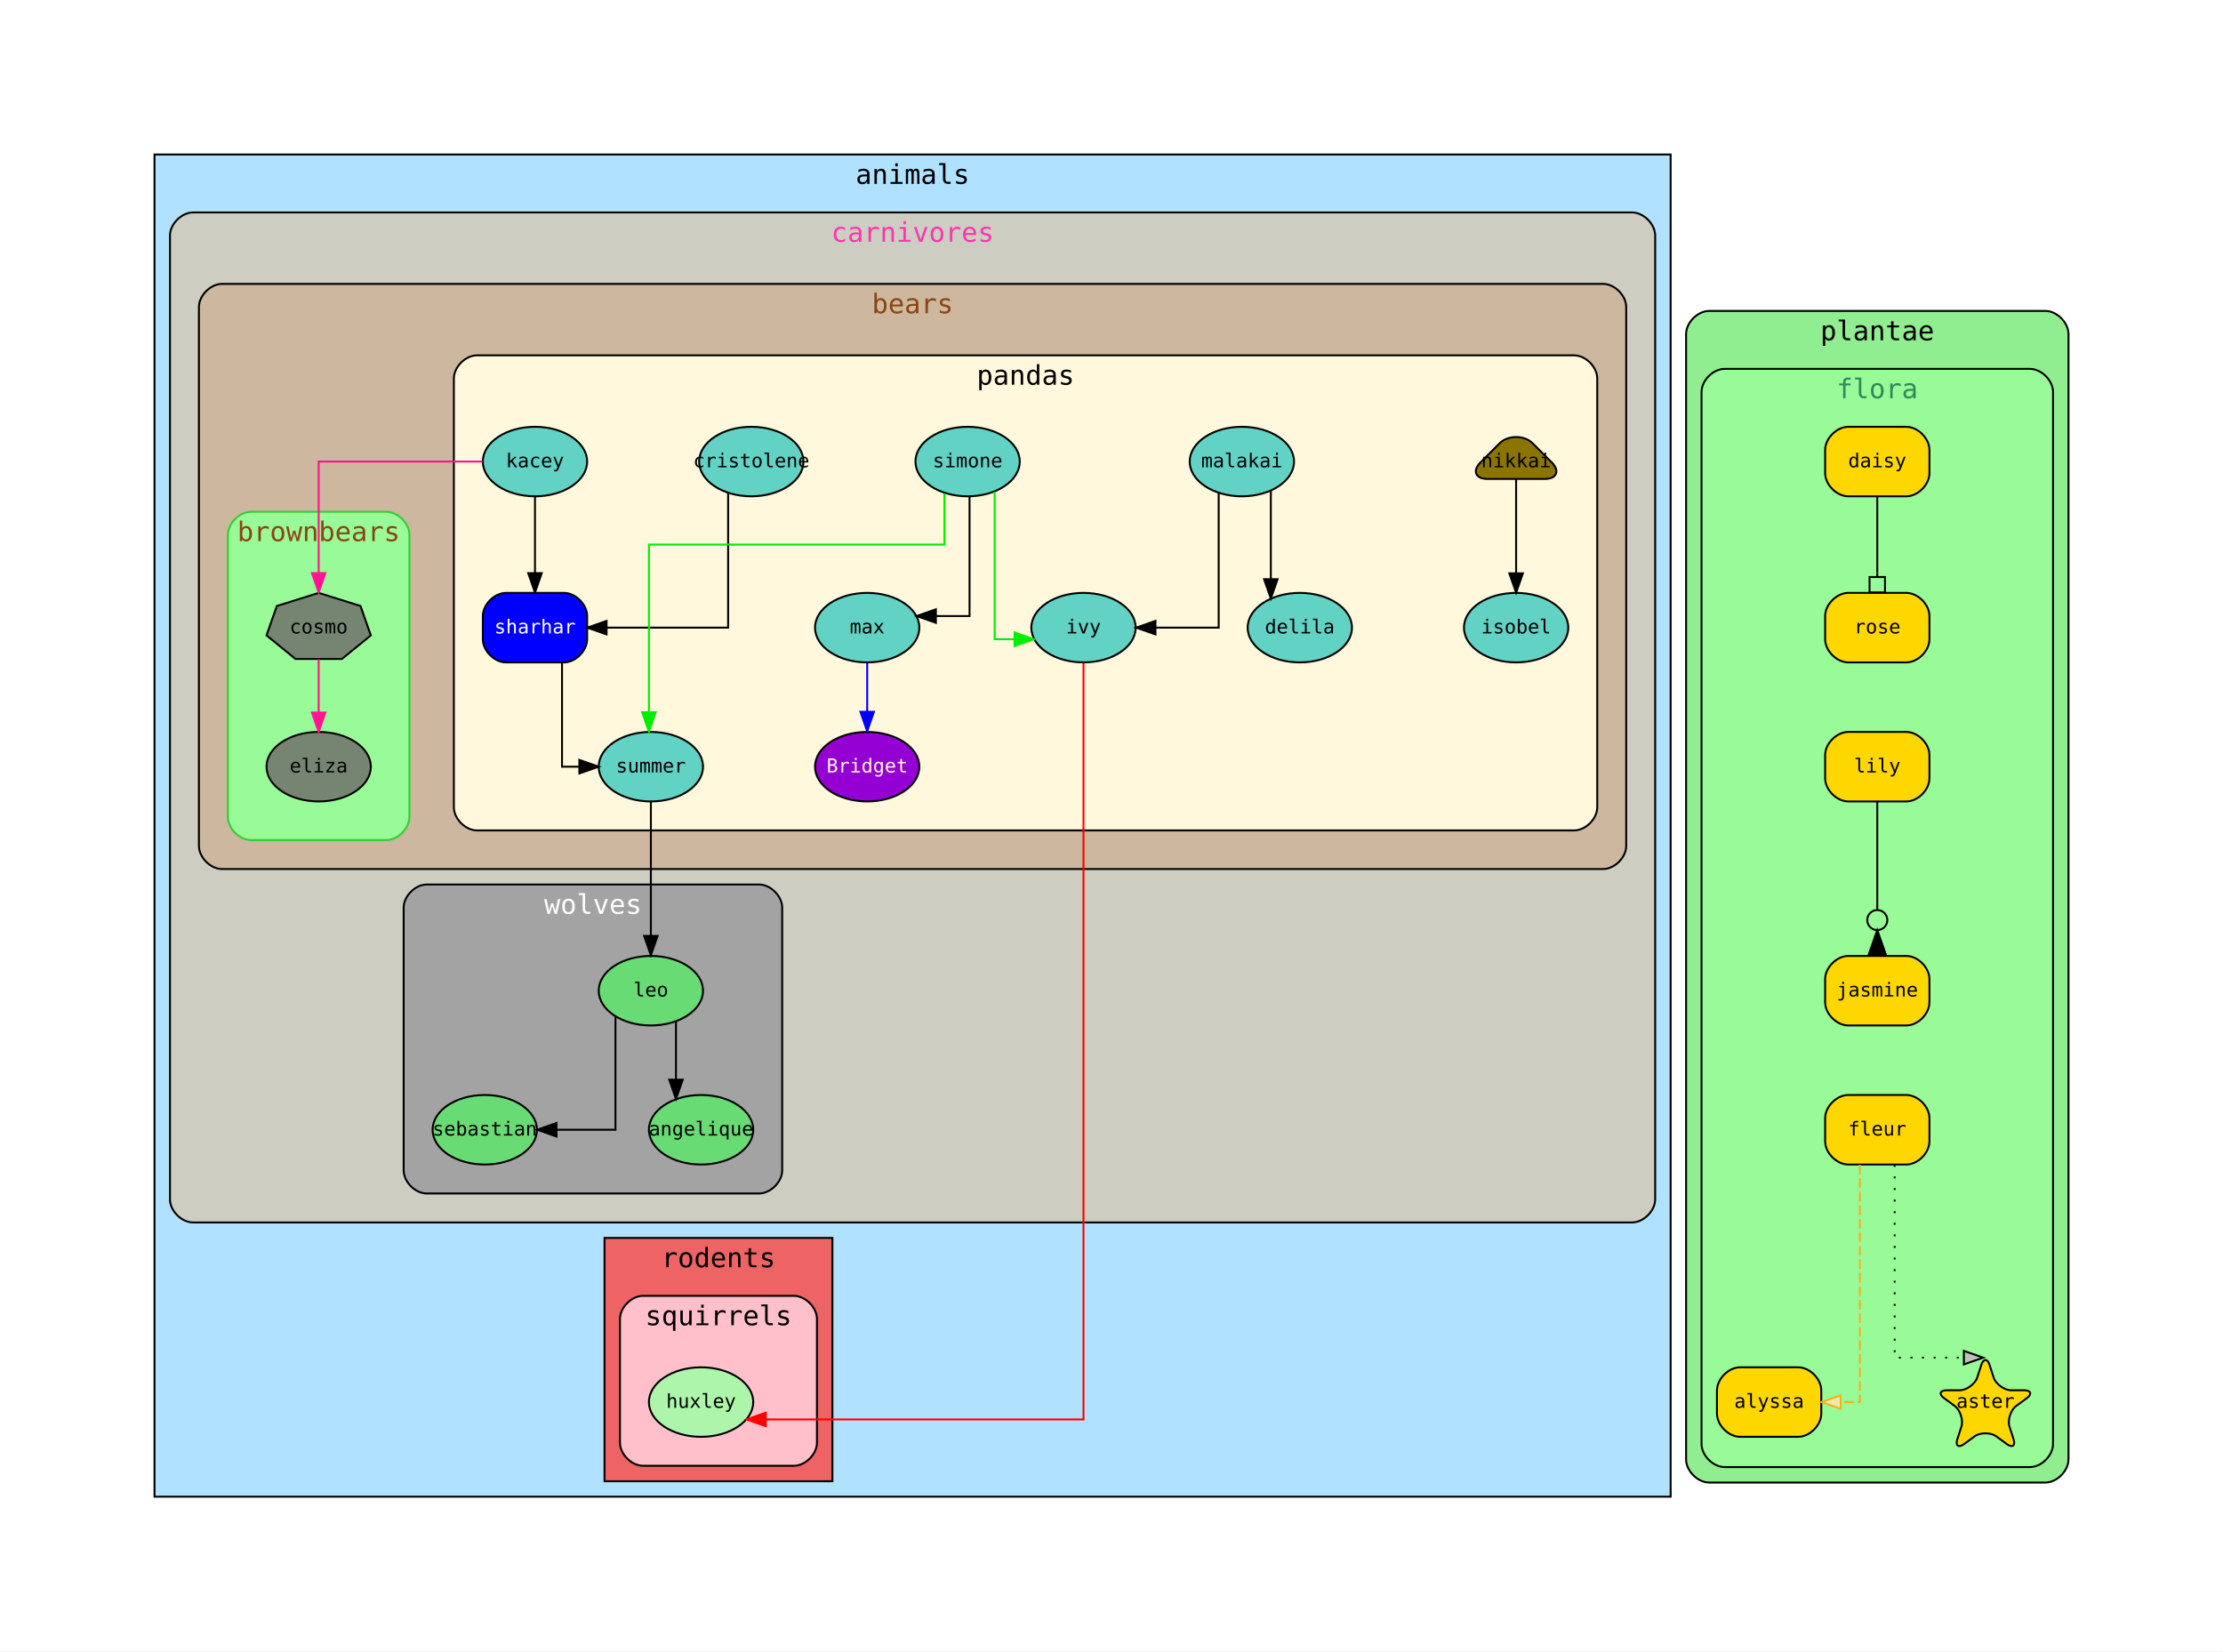
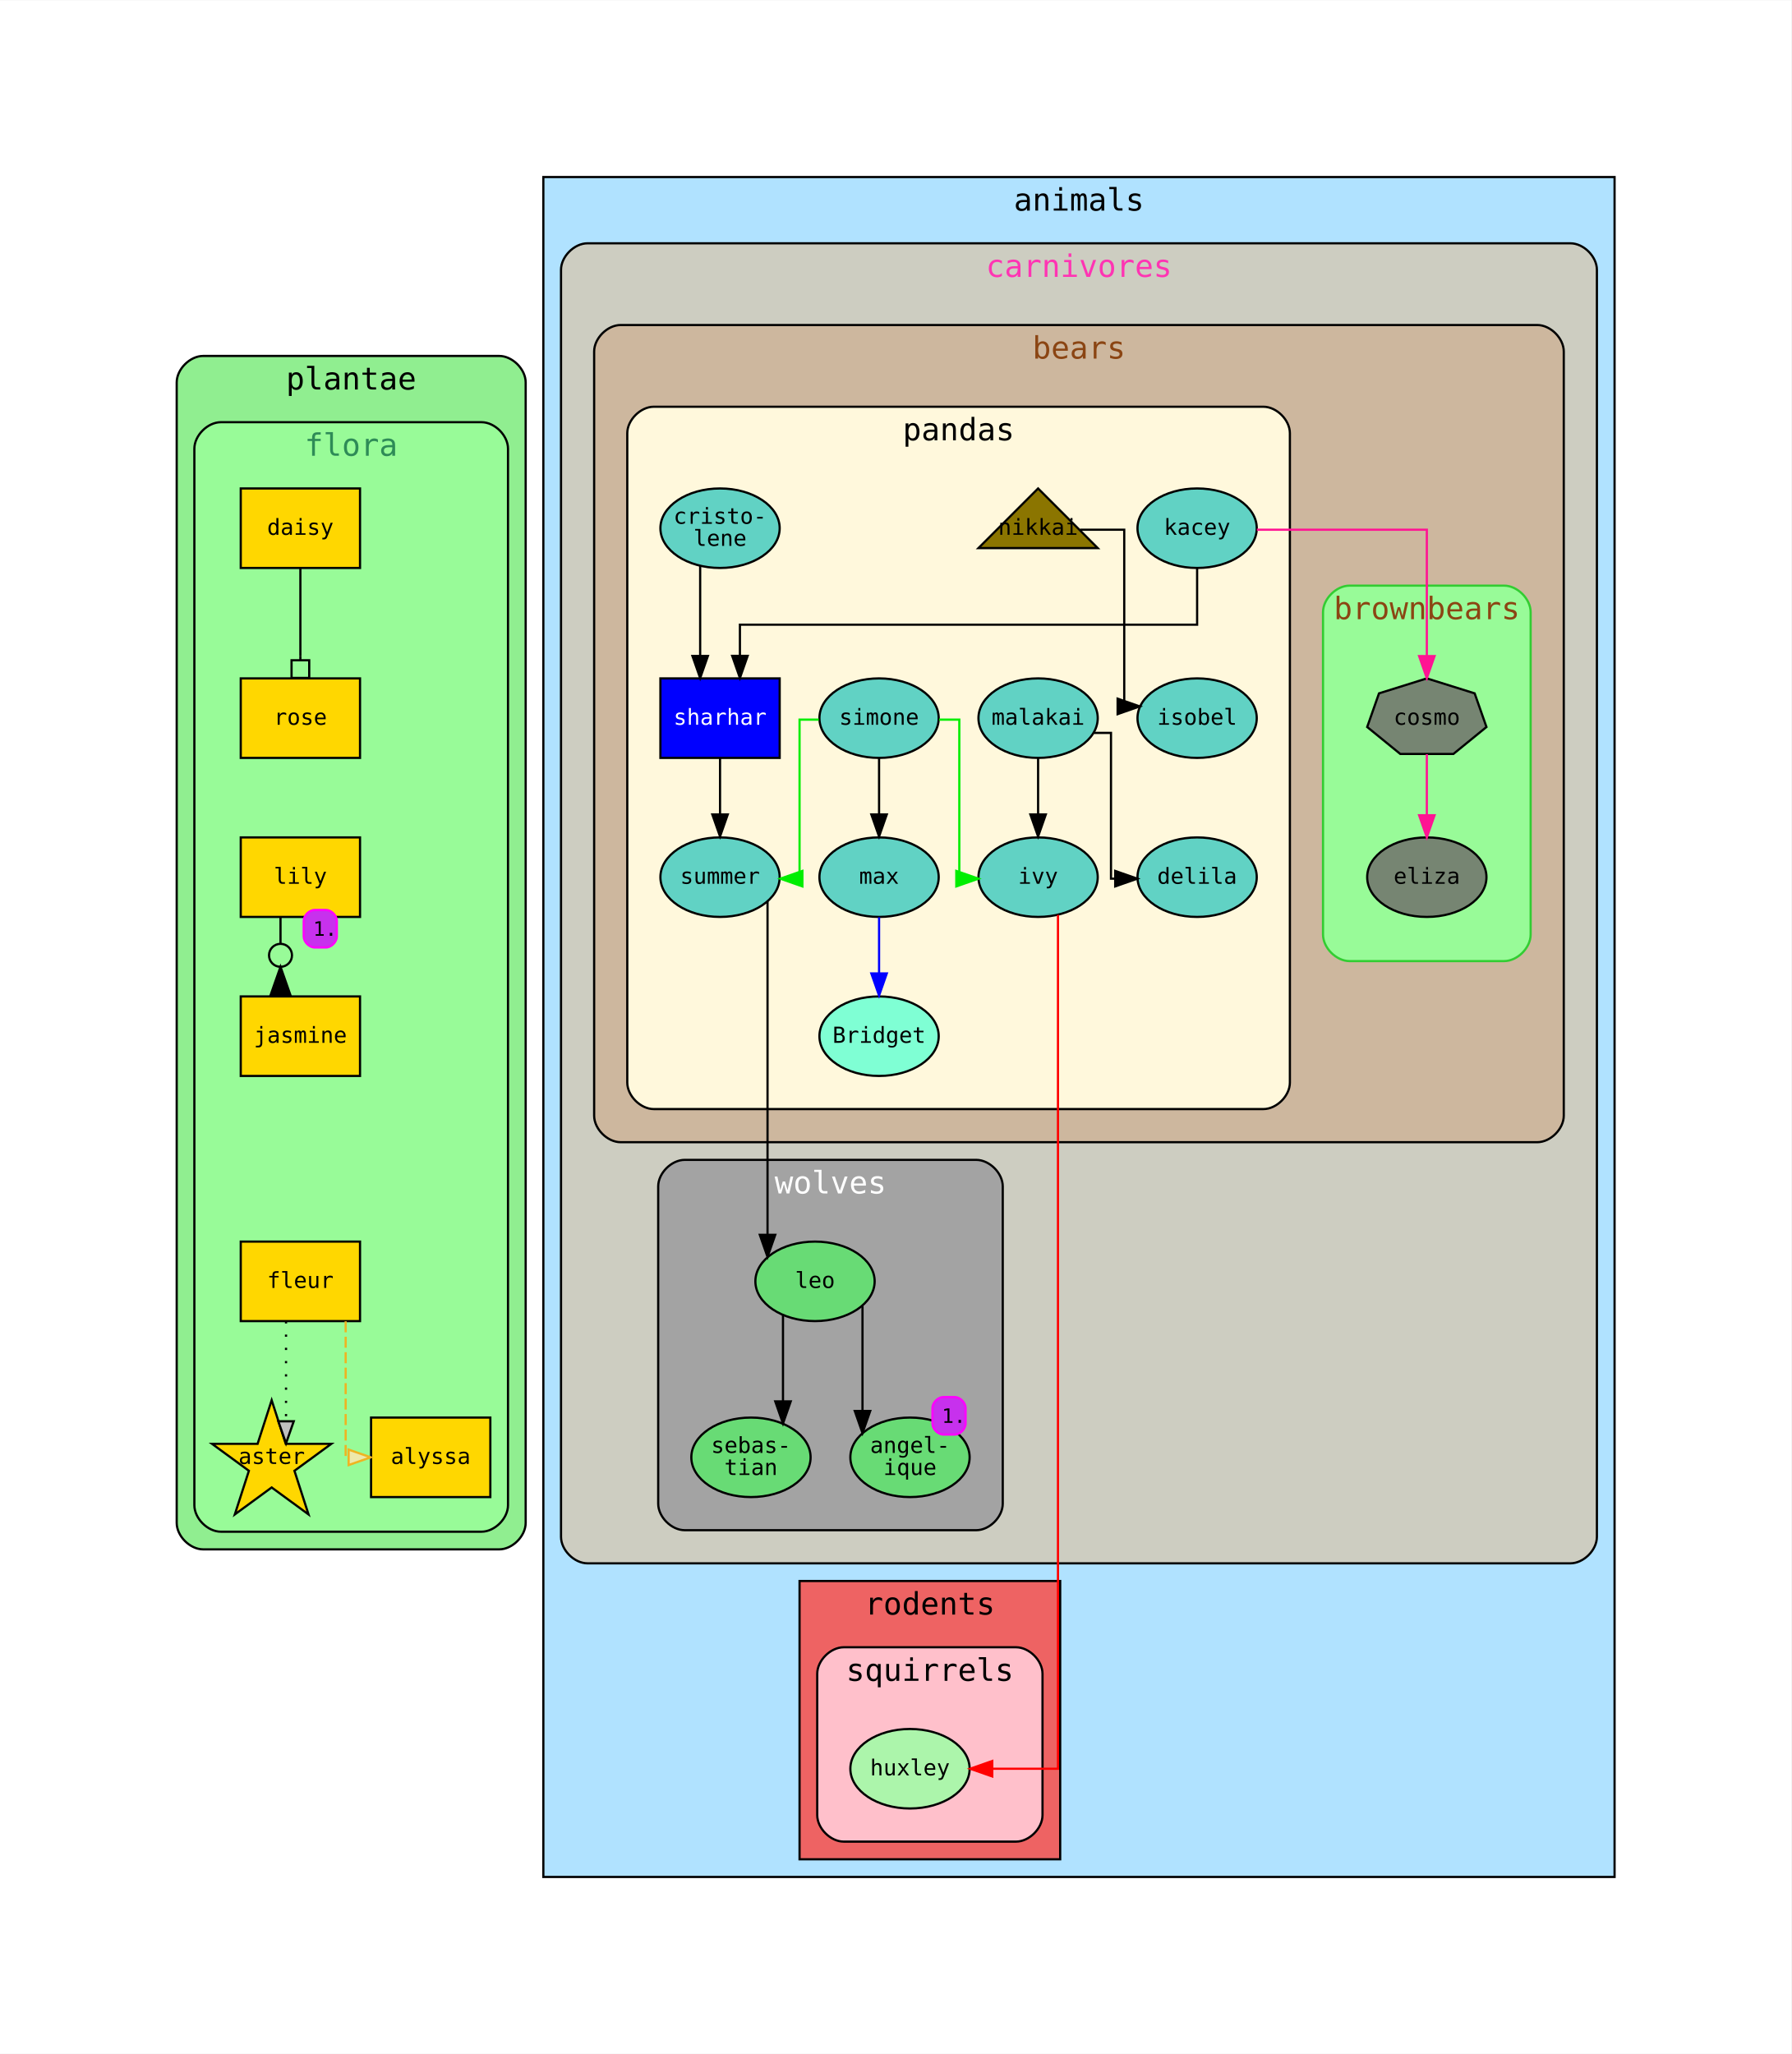
- <svg xmlns="http://www.w3.org/2000/svg" width="1151pt" height="855pt" viewBox="0.00 0.00 1151.00 855.00">
-   <g id="graph0" class="graph" transform="scale(1 1) rotate(0) translate(72 783)">
-     <polygon fill="#ffffff" stroke="transparent" points="-72,72 -72,-783 1079,-783 1079,72 -72,72" />
+ <svg xmlns="http://www.w3.org/2000/svg" width="811pt" height="930pt" viewBox="0.00 0.00 811.00 929.68">
+   <g id="graph0" class="graph" transform="scale(1 1) rotate(0) translate(72 857.6785)">
+     <polygon fill="#ffffff" stroke="transparent" points="-72,72 -72,-857.678 739,-857.678 739,72 -72,72" />
    <g id="clust1" class="cluster">
-       <polygon fill="#b0e2ff" stroke="#000000" points="8,-8 8,-703 793,-703 793,-8 8,-8" />
-       <text text-anchor="middle" x="400.5" y="-687.8" font-family="Monospace" font-size="14.00" fill="#000000">animals</text>
+       <polygon fill="#b0e2ff" stroke="#000000" points="174,-8 174,-777.678 659,-777.678 659,-8 174,-8" />
+       <text text-anchor="middle" x="416.5" y="-762.479" font-family="Monospace" font-size="14.00" fill="#000000">animals</text>
    </g>
    <g id="clust2" class="cluster">
-       <path fill="#cdcdc1" stroke="#000000" d="M28,-150C28,-150 773,-150 773,-150 779,-150 785,-156 785,-162 785,-162 785,-661 785,-661 785,-667 779,-673 773,-673 773,-673 28,-673 28,-673 22,-673 16,-667 16,-661 16,-661 16,-162 16,-162 16,-156 22,-150 28,-150" />
-       <text text-anchor="middle" x="400.5" y="-657.8" font-family="Monospace" font-size="14.00" fill="#ff34b3">carnivores</text>
+       <path fill="#cdcdc1" stroke="#000000" d="M194,-150C194,-150 639,-150 639,-150 645,-150 651,-156 651,-162 651,-162 651,-735.678 651,-735.678 651,-741.678 645,-747.678 639,-747.678 639,-747.678 194,-747.678 194,-747.678 188,-747.678 182,-741.678 182,-735.678 182,-735.678 182,-162 182,-162 182,-156 188,-150 194,-150" />
+       <text text-anchor="middle" x="416.5" y="-732.479" font-family="Monospace" font-size="14.00" fill="#ff34b3">carnivores</text>
    </g>
    <g id="clust3" class="cluster">
-       <path fill="#cdb79e" stroke="#000000" d="M43,-333C43,-333 758,-333 758,-333 764,-333 770,-339 770,-345 770,-345 770,-624 770,-624 770,-630 764,-636 758,-636 758,-636 43,-636 43,-636 37,-636 31,-630 31,-624 31,-624 31,-345 31,-345 31,-339 37,-333 43,-333" />
-       <text text-anchor="middle" x="400.5" y="-620.8" font-family="Monospace" font-size="14.00" fill="#8b4513">bears</text>
+       <path fill="#cdb79e" stroke="#000000" d="M209,-340.678C209,-340.678 624,-340.678 624,-340.678 630,-340.678 636,-346.678 636,-352.678 636,-352.678 636,-698.678 636,-698.678 636,-704.678 630,-710.678 624,-710.678 624,-710.678 209,-710.678 209,-710.678 203,-710.678 197,-704.678 197,-698.678 197,-698.678 197,-352.678 197,-352.678 197,-346.678 203,-340.678 209,-340.678" />
+       <text text-anchor="middle" x="416.5" y="-695.479" font-family="Monospace" font-size="14.00" fill="#8b4513">bears</text>
    </g>
    <g id="clust4" class="cluster">
-       <path fill="#fff8dc" stroke="#000000" d="M175,-353C175,-353 743,-353 743,-353 749,-353 755,-359 755,-365 755,-365 755,-587 755,-587 755,-593 749,-599 743,-599 743,-599 175,-599 175,-599 169,-599 163,-593 163,-587 163,-587 163,-365 163,-365 163,-359 169,-353 175,-353" />
-       <text text-anchor="middle" x="459" y="-583.8" font-family="Monospace" font-size="14.00" fill="#000000">pandas</text>
+       <path fill="#fff8dc" stroke="#000000" d="M224,-355.678C224,-355.678 500,-355.678 500,-355.678 506,-355.678 512,-361.678 512,-367.678 512,-367.678 512,-661.678 512,-661.678 512,-667.678 506,-673.678 500,-673.678 500,-673.678 224,-673.678 224,-673.678 218,-673.678 212,-667.678 212,-661.678 212,-661.678 212,-367.678 212,-367.678 212,-361.678 218,-355.678 224,-355.678" />
+       <text text-anchor="middle" x="362" y="-658.479" font-family="Monospace" font-size="14.00" fill="#000000">pandas</text>
+     </g>
+     <g id="clust5" class="cluster">
+       <path fill="#98fb98" stroke="#32cd32" d="M539,-422.678C539,-422.678 609,-422.678 609,-422.678 615,-422.678 621,-428.678 621,-434.678 621,-434.678 621,-580.678 621,-580.678 621,-586.678 615,-592.678 609,-592.678 609,-592.678 539,-592.678 539,-592.678 533,-592.678 527,-586.678 527,-580.678 527,-580.678 527,-434.678 527,-434.678 527,-428.678 533,-422.678 539,-422.678" />
+       <text text-anchor="middle" x="574" y="-577.479" font-family="Monospace" font-size="14.00" fill="#8b4513">brownbears</text>
+     </g>
+     <g id="clust6" class="cluster">
+       <path fill="#a3a3a3" stroke="#000000" d="M238,-165C238,-165 370,-165 370,-165 376,-165 382,-171 382,-177 382,-177 382,-320.678 382,-320.678 382,-326.678 376,-332.678 370,-332.678 370,-332.678 238,-332.678 238,-332.678 232,-332.678 226,-326.678 226,-320.678 226,-320.678 226,-177 226,-177 226,-171 232,-165 238,-165" />
+       <text text-anchor="middle" x="304" y="-317.478" font-family="Monospace" font-size="14.00" fill="#ffffff">wolves</text>
+     </g>
+     <g id="clust7" class="cluster">
+       <polygon fill="#ee6363" stroke="#000000" points="290,-16 290,-142 408,-142 408,-16 290,-16" />
+       <text text-anchor="middle" x="349" y="-126.8" font-family="Monospace" font-size="14.00" fill="#000000">rodents</text>
    </g>
    <g id="clust8" class="cluster">
-       <path fill="#98fb98" stroke="#32cd32" d="M58,-348C58,-348 128,-348 128,-348 134,-348 140,-354 140,-360 140,-360 140,-506 140,-506 140,-512 134,-518 128,-518 128,-518 58,-518 58,-518 52,-518 46,-512 46,-506 46,-506 46,-360 46,-360 46,-354 52,-348 58,-348" />
-       <text text-anchor="middle" x="93" y="-502.8" font-family="Monospace" font-size="14.00" fill="#8b4513">brownbears</text>
+       <path fill="#ffc0cb" stroke="#000000" d="M310,-24C310,-24 388,-24 388,-24 394,-24 400,-30 400,-36 400,-36 400,-100 400,-100 400,-106 394,-112 388,-112 388,-112 310,-112 310,-112 304,-112 298,-106 298,-100 298,-100 298,-36 298,-36 298,-30 304,-24 310,-24" />
+       <text text-anchor="middle" x="349" y="-96.8" font-family="Monospace" font-size="14.00" fill="#000000">squirrels</text>
    </g>
    <g id="clust9" class="cluster">
-       <path fill="#a3a3a3" stroke="#000000" d="M149,-165C149,-165 321,-165 321,-165 327,-165 333,-171 333,-177 333,-177 333,-313 333,-313 333,-319 327,-325 321,-325 321,-325 149,-325 149,-325 143,-325 137,-319 137,-313 137,-313 137,-177 137,-177 137,-171 143,-165 149,-165" />
-       <text text-anchor="middle" x="235" y="-309.8" font-family="Monospace" font-size="14.00" fill="#ffffff">wolves</text>
+       <path fill="#90ee90" stroke="#000000" d="M20,-156.321C20,-156.321 154,-156.321 154,-156.321 160,-156.321 166,-162.321 166,-168.321 166,-168.321 166,-684.678 166,-684.678 166,-690.678 160,-696.678 154,-696.678 154,-696.678 20,-696.678 20,-696.678 14,-696.678 8,-690.678 8,-684.678 8,-684.678 8,-168.321 8,-168.321 8,-162.321 14,-156.321 20,-156.321" />
+       <text text-anchor="middle" x="87" y="-681.479" font-family="Monospace" font-size="14.00" fill="#000000">plantae</text>
    </g>
    <g id="clust10" class="cluster">
-       <polygon fill="#ee6363" stroke="#000000" points="241,-16 241,-142 359,-142 359,-16 241,-16" />
-       <text text-anchor="middle" x="300" y="-126.8" font-family="Monospace" font-size="14.00" fill="#000000">rodents</text>
-     </g>
-     <g id="clust11" class="cluster">
-       <path fill="#ffc0cb" stroke="#000000" d="M261,-24C261,-24 339,-24 339,-24 345,-24 351,-30 351,-36 351,-36 351,-100 351,-100 351,-106 345,-112 339,-112 339,-112 261,-112 261,-112 255,-112 249,-106 249,-100 249,-100 249,-36 249,-36 249,-30 255,-24 261,-24" />
-       <text text-anchor="middle" x="300" y="-96.8" font-family="Monospace" font-size="14.00" fill="#000000">squirrels</text>
-     </g>
-     <g id="clust12" class="cluster">
-       <path fill="#90ee90" stroke="#000000" d="M813,-15.322C813,-15.322 987,-15.322 987,-15.322 993,-15.322 999,-21.322 999,-27.322 999,-27.322 999,-610 999,-610 999,-616 993,-622 987,-622 987,-622 813,-622 813,-622 807,-622 801,-616 801,-610 801,-610 801,-27.322 801,-27.322 801,-21.322 807,-15.322 813,-15.322" />
-       <text text-anchor="middle" x="900" y="-606.8" font-family="Monospace" font-size="14.00" fill="#000000">plantae</text>
-     </g>
-     <g id="clust13" class="cluster">
-       <path fill="#98fb98" stroke="#000000" d="M821,-23.322C821,-23.322 979,-23.322 979,-23.322 985,-23.322 991,-29.322 991,-35.322 991,-35.322 991,-580 991,-580 991,-586 985,-592 979,-592 979,-592 821,-592 821,-592 815,-592 809,-586 809,-580 809,-580 809,-35.322 809,-35.322 809,-29.322 815,-23.322 821,-23.322" />
-       <text text-anchor="middle" x="900" y="-576.8" font-family="Monospace" font-size="14.00" fill="#2e8b57">flora</text>
+       <path fill="#98fb98" stroke="#000000" d="M28,-164.321C28,-164.321 146,-164.321 146,-164.321 152,-164.321 158,-170.321 158,-176.321 158,-176.321 158,-654.678 158,-654.678 158,-660.678 152,-666.678 146,-666.678 146,-666.678 28,-666.678 28,-666.678 22,-666.678 16,-660.678 16,-654.678 16,-654.678 16,-176.321 16,-176.321 16,-170.321 22,-164.321 28,-164.321" />
+       <text text-anchor="middle" x="87" y="-651.479" font-family="Monospace" font-size="14.00" fill="#2e8b57">flora</text>
    </g>
    <g id="node1" class="node">
-       <ellipse fill="#61d2c4" stroke="#000000" cx="601" cy="-458" rx="27" ry="18" />
-       <text text-anchor="middle" x="601" y="-455" font-family="Monospace" font-size="10.00" fill="#000000">delila</text>
+       <ellipse fill="#61d2c4" stroke="#000000" cx="470" cy="-460.678" rx="27" ry="18" />
+       <text text-anchor="middle" x="470" y="-457.678" font-family="Monospace" font-size="10.00" fill="#000000">delila</text>
    </g>
    <g id="node2" class="node">
-       <ellipse fill="#acf5ab" stroke="#000000" cx="291" cy="-57" rx="27" ry="18" />
-       <text text-anchor="middle" x="291" y="-54" font-family="Monospace" font-size="10.00" fill="#000000">huxley</text>
+       <polygon fill="#ffd700" stroke="#000000" points="78,-204.104 57.374,-204.104 51,-223.858 44.626,-204.104 24,-204.104 40.687,-191.896 34.313,-172.142 51,-184.35 67.687,-172.142 61.313,-191.896 78,-204.104" />
+       <text text-anchor="middle" x="51" y="-195" font-family="Monospace" font-size="10.00" fill="#000000">aster</text>
    </g>
    <g id="node3" class="node">
-       <ellipse fill="#61d2c4" stroke="#000000" cx="317" cy="-544" rx="27" ry="18" />
-       <text text-anchor="middle" x="317" y="-541" font-family="Monospace" font-size="10.00" fill="#000000">cristolene</text>
+       <ellipse fill="#68db75" stroke="#000000" cx="268" cy="-198" rx="27" ry="18" />
+       <text text-anchor="middle" x="268" y="-200" font-family="Monospace" font-size="10.00" fill="#000000">sebas-</text>
+       <text text-anchor="middle" x="268" y="-190" font-family="Monospace" font-size="10.00" fill="#000000">tian</text>
+     </g>
+     <g id="node4" class="node">
+       <ellipse fill="#acf5ab" stroke="#000000" cx="340" cy="-57" rx="27" ry="18" />
+       <text text-anchor="middle" x="340" y="-54" font-family="Monospace" font-size="10.00" fill="#000000">huxley</text>
+     </g>
+     <g id="node5" class="node">
+       <polygon fill="#ffd700" stroke="#000000" points="91,-406.678 37,-406.678 37,-370.678 91,-370.678 91,-406.678" />
+       <text text-anchor="middle" x="64" y="-385.678" font-family="Monospace" font-size="10.00" fill="#000000">jasmine</text>
+     </g>
+     <g id="node15" class="node">
+       <polygon fill="#ffd700" stroke="#000000" points="91,-295.678 37,-295.678 37,-259.678 91,-259.678 91,-295.678" />
+       <text text-anchor="middle" x="64" y="-274.678" font-family="Monospace" font-size="10.00" fill="#000000">fleur</text>
+     </g>
+     <g id="node6" class="node">
+       <polygon fill="#8b7500" stroke="#000000" points="398,-636.678 371,-609.678 425,-609.678 398,-636.678" />
+       <text text-anchor="middle" x="398" y="-615.678" font-family="Monospace" font-size="10.00" fill="#000000">nikkai</text>
+     </g>
+     <g id="node17" class="node">
+       <ellipse fill="#61d2c4" stroke="#000000" cx="470" cy="-532.678" rx="27" ry="18" />
+       <text text-anchor="middle" x="470" y="-529.678" font-family="Monospace" font-size="10.00" fill="#000000">isobel</text>
+     </g>
+     <g id="edge4" class="edge">
+       <path fill="none" stroke="#000000" d="M417.043,-618C426.943,-618 437,-618 437,-618 437,-618 437,-538 437,-538 437,-538 437.7,-538 437.7,-538" />
+       <polygon fill="#000000" stroke="#000000" points="433.998,-541.5 443.998,-538 433.998,-534.5 433.998,-541.5" />
+     </g>
+     <g id="node7" class="node">
+       <ellipse fill="#68db75" stroke="#000000" cx="340" cy="-198" rx="27" ry="18" />
+       <text text-anchor="middle" x="340" y="-200" font-family="Monospace" font-size="10.00" fill="#000000">angel-</text>
+       <text text-anchor="middle" x="340" y="-190" font-family="Monospace" font-size="10.00" fill="#000000">ique</text>
+     </g>
+     <g id="node21" class="node">
+       <polygon fill="#ffd700" stroke="#000000" points="91,-478.678 37,-478.678 37,-442.678 91,-442.678 91,-478.678" />
+       <text text-anchor="middle" x="64" y="-457.678" font-family="Monospace" font-size="10.00" fill="#000000">lily</text>
+     </g>
+     <g id="edge6" class="edge">
+       <path fill="none" stroke="transparent" stroke-dasharray="1,5" d="M357.667,-211.797C357.667,-260.865 357.667,-424 357.667,-424 357.667,-424 73,-424 73,-424 73,-424 73,-432.339 73,-432.339" />
+       <polygon fill="transparent" stroke="transparent" points="69.5,-432.339 73,-442.339 76.5,-432.339 69.5,-432.339" />
+       <path fill="#c731ed" stroke="transparent" d="M70.5,-428.839C70.5,-428.839 75.5,-428.839 75.5,-428.839 78,-428.839 80.5,-431.339 80.5,-433.839 80.5,-433.839 80.5,-440.839 80.5,-440.839 80.5,-443.339 78,-445.839 75.5,-445.839 75.5,-445.839 70.5,-445.839 70.5,-445.839 68,-445.839 65.5,-443.339 65.5,-440.839 65.5,-440.839 65.5,-433.839 65.5,-433.839 65.5,-431.339 68,-428.839 70.5,-428.839" />
+       <text text-anchor="start" x="69.747" y="-434.139" font-family="Monospace" font-size="9.00" fill="#000000">1.</text>
+       <path fill="none" stroke="#ff00ff" d="M70.5,-428.839C70.5,-428.839 75.5,-428.839 75.5,-428.839 78,-428.839 80.5,-431.339 80.5,-433.839 80.5,-433.839 80.5,-440.839 80.5,-440.839 80.5,-443.339 78,-445.839 75.5,-445.839 75.5,-445.839 70.5,-445.839 70.5,-445.839 68,-445.839 65.5,-443.339 65.5,-440.839 65.5,-440.839 65.5,-433.839 65.5,-433.839 65.5,-431.339 68,-428.839 70.5,-428.839" />
+       <path fill="#c731ed" stroke="transparent" d="M355.167,-208.297C355.167,-208.297 360.167,-208.297 360.167,-208.297 362.667,-208.297 365.167,-210.797 365.167,-213.297 365.167,-213.297 365.167,-220.297 365.167,-220.297 365.167,-222.797 362.667,-225.297 360.167,-225.297 360.167,-225.297 355.167,-225.297 355.167,-225.297 352.667,-225.297 350.167,-222.797 350.167,-220.297 350.167,-220.297 350.167,-213.297 350.167,-213.297 350.167,-210.797 352.667,-208.297 355.167,-208.297" />
+       <text text-anchor="start" x="354.414" y="-213.597" font-family="Monospace" font-size="9.00" fill="#000000">1.</text>
+       <path fill="none" stroke="#ff00ff" d="M355.167,-208.297C355.167,-208.297 360.167,-208.297 360.167,-208.297 362.667,-208.297 365.167,-210.797 365.167,-213.297 365.167,-213.297 365.167,-220.297 365.167,-220.297 365.167,-222.797 362.667,-225.297 360.167,-225.297 360.167,-225.297 355.167,-225.297 355.167,-225.297 352.667,-225.297 350.167,-222.797 350.167,-220.297 350.167,-220.297 350.167,-213.297 350.167,-213.297 350.167,-210.797 352.667,-208.297 355.167,-208.297" />
+     </g>
+     <g id="node8" class="node">
+       <ellipse fill="#768572" stroke="#000000" cx="574" cy="-460.678" rx="27" ry="18" />
+       <text text-anchor="middle" x="574" y="-457.678" font-family="Monospace" font-size="10.00" fill="#000000">eliza</text>
+     </g>
+     <g id="node9" class="node">
+       <ellipse fill="#61d2c4" stroke="#000000" cx="398" cy="-532.678" rx="27" ry="18" />
+       <text text-anchor="middle" x="398" y="-529.678" font-family="Monospace" font-size="10.00" fill="#000000">malakai</text>
+     </g>
+     <g id="edge8" class="edge">
+       <path fill="none" stroke="#000000" d="M423.346,-526C427.777,-526 431,-526 431,-526 431,-526 431,-460 431,-460 431,-460 432.913,-460 432.913,-460" />
+       <polygon fill="#000000" stroke="#000000" points="432.913,-463.5 442.913,-460 432.913,-456.5 432.913,-463.5" />
+     </g>
+     <g id="node25" class="node">
+       <ellipse fill="#61d2c4" stroke="#000000" cx="398" cy="-460.678" rx="27" ry="18" />
+       <text text-anchor="middle" x="398" y="-457.678" font-family="Monospace" font-size="10.00" fill="#000000">ivy</text>
+     </g>
+     <g id="edge9" class="edge">
+       <path fill="none" stroke="#000000" d="M398,-514.51C398,-514.51 398,-489.092 398,-489.092" />
+       <polygon fill="#000000" stroke="#000000" points="401.5,-489.092 398,-479.092 394.5,-489.092 401.5,-489.092" />
+     </g>
+     <g id="node10" class="node">
+       <ellipse fill="#61d2c4" stroke="#000000" cx="326" cy="-460.678" rx="27" ry="18" />
+       <text text-anchor="middle" x="326" y="-457.678" font-family="Monospace" font-size="10.00" fill="#000000">max</text>
+     </g>
+     <g id="node11" class="node">
+       <ellipse fill="#7fffd4" stroke="#000000" cx="326" cy="-388.678" rx="27" ry="18" />
+       <text text-anchor="middle" x="326" y="-385.678" font-family="Monospace" font-size="10.00" fill="#000000">Bridget</text>
+     </g>
+     <g id="edge10" class="edge">
+       <path fill="none" stroke="#0000ff" d="M326,-442.51C326,-442.51 326,-417.092 326,-417.092" />
+       <polygon fill="#0000ff" stroke="#0000ff" points="329.5,-417.092 326,-407.092 322.5,-417.092 329.5,-417.092" />
+     </g>
+     <g id="node22" class="node">
+       <ellipse fill="#68db75" stroke="#000000" cx="297" cy="-277.678" rx="27" ry="18" />
+       <text text-anchor="middle" x="297" y="-274.678" font-family="Monospace" font-size="10.00" fill="#000000">leo</text>
    </g>
    <g id="node12" class="node">
-       <path fill="#0000ff" stroke="#000000" d="M220,-476C220,-476 190,-476 190,-476 184,-476 178,-470 178,-464 178,-464 178,-452 178,-452 178,-446 184,-440 190,-440 190,-440 220,-440 220,-440 226,-440 232,-446 232,-452 232,-452 232,-464 232,-464 232,-470 226,-476 220,-476" />
-       <text text-anchor="middle" x="205" y="-455" font-family="Monospace" font-size="10.00" fill="#ffffff">sharhar</text>
-     </g>
-     <g id="edge2" class="edge">
-       <path fill="none" stroke="#000000" d="M305,-527.824C305,-502.912 305,-458 305,-458 305,-458 242.061,-458 242.061,-458" />
-       <polygon fill="#000000" stroke="#000000" points="242.061,-454.5 232.061,-458 242.061,-461.5 242.061,-454.5" />
-     </g>
-     <g id="node4" class="node">
-       <path fill="#8b7500" stroke="#000000" d="M704.515,-553.515C704.515,-553.515 694.485,-543.485 694.485,-543.485 690.243,-539.243 692,-535 698,-535 698,-535 728,-535 728,-535 734,-535 735.757,-539.243 731.515,-543.485 731.515,-543.485 721.485,-553.515 721.485,-553.515 717.243,-557.757 708.757,-557.757 704.515,-553.515" />
-       <text text-anchor="middle" x="713" y="-541" font-family="Monospace" font-size="10.00" fill="#000000">nikkai</text>
+       <ellipse fill="#61d2c4" stroke="#000000" cx="326" cy="-532.678" rx="27" ry="18" />
+       <text text-anchor="middle" x="326" y="-529.678" font-family="Monospace" font-size="10.00" fill="#000000">simone</text>
+     </g>
+     <g id="edge13" class="edge">
+       <path fill="none" stroke="#000000" d="M326,-514.51C326,-514.51 326,-489.092 326,-489.092" />
+       <polygon fill="#000000" stroke="#000000" points="329.5,-489.092 326,-479.092 322.5,-489.092 329.5,-489.092" />
+     </g>
+     <g id="node24" class="node">
+       <ellipse fill="#61d2c4" stroke="#000000" cx="254" cy="-460.678" rx="27" ry="18" />
+       <text text-anchor="middle" x="254" y="-457.678" font-family="Monospace" font-size="10.00" fill="#000000">summer</text>
+     </g>
+     <g id="edge14" class="edge">
+       <path fill="none" stroke="#00ee00" d="M298.715,-532C293.694,-532 290,-532 290,-532 290,-532 290,-460 290,-460 290,-460 289.128,-460 289.128,-460" />
+       <polygon fill="#00ee00" stroke="#00ee00" points="291.285,-456.5 281.285,-460 291.285,-463.5 291.285,-456.5" />
+     </g>
+     <g id="edge15" class="edge">
+       <path fill="none" stroke="#00ee00" d="M353.165,-532C358.421,-532 362.333,-532 362.333,-532 362.333,-532 362.333,-460 362.333,-460 362.333,-460 363.197,-460 363.197,-460" />
+       <polygon fill="#00ee00" stroke="#00ee00" points="360.967,-463.5 370.967,-460 360.967,-456.5 360.967,-463.5" />
    </g>
    <g id="node13" class="node">
-       <ellipse fill="#61d2c4" stroke="#000000" cx="713" cy="-458" rx="27" ry="18" />
-       <text text-anchor="middle" x="713" y="-455" font-family="Monospace" font-size="10.00" fill="#000000">isobel</text>
-     </g>
-     <g id="edge4" class="edge">
-       <path fill="none" stroke="#000000" d="M713,-534.797C713,-534.797 713,-486.114 713,-486.114" />
-       <polygon fill="#000000" stroke="#000000" points="716.5,-486.114 713,-476.114 709.5,-486.114 716.5,-486.114" />
-     </g>
-     <g id="node5" class="node">
-       <ellipse fill="#768572" stroke="#000000" cx="93" cy="-386" rx="27" ry="18" />
-       <text text-anchor="middle" x="93" y="-383" font-family="Monospace" font-size="10.00" fill="#000000">eliza</text>
-     </g>
-     <g id="node6" class="node">
-       <ellipse fill="#61d2c4" stroke="#000000" cx="571" cy="-544" rx="27" ry="18" />
-       <text text-anchor="middle" x="571" y="-541" font-family="Monospace" font-size="10.00" fill="#000000">malakai</text>
-     </g>
-     <g id="edge6" class="edge">
-       <path fill="none" stroke="#000000" d="M586,-529.02C586,-529.02 586,-483.097 586,-483.097" />
-       <polygon fill="#000000" stroke="#000000" points="589.5,-483.097 586,-473.097 582.5,-483.097 589.5,-483.097" />
+       <polygon fill="#768572" stroke="#000000" points="601,-528.673 595.652,-543.901 574,-550.678 552.348,-543.901 547,-528.673 561.984,-516.461 586.016,-516.461 601,-528.673" />
+       <text text-anchor="middle" x="574" y="-529.678" font-family="Monospace" font-size="10.00" fill="#000000">cosmo</text>
+     </g>
+     <g id="edge16" class="edge">
+       <path fill="none" stroke="#ff1493" d="M574,-516.341C574,-516.341 574,-488.721 574,-488.721" />
+       <polygon fill="#ff1493" stroke="#ff1493" points="577.5,-488.721 574,-478.721 570.5,-488.721 577.5,-488.721" />
+     </g>
+     <g id="node14" class="node">
+       <polygon fill="#0000ff" stroke="#000000" points="281,-550.678 227,-550.678 227,-514.678 281,-514.678 281,-550.678" />
+       <text text-anchor="middle" x="254" y="-529.678" font-family="Monospace" font-size="10.00" fill="#ffffff">sharhar</text>
+     </g>
+     <g id="edge17" class="edge">
+       <path fill="none" stroke="#000000" d="M254,-514.51C254,-514.51 254,-489.092 254,-489.092" />
+       <polygon fill="#000000" stroke="#000000" points="257.5,-489.092 254,-479.092 250.5,-489.092 257.5,-489.092" />
+     </g>
+     <g id="edge18" class="edge">
+       <path fill="none" stroke="#000000" stroke-dasharray="1,5" d="M57.5,-259.598C57.5,-259.598 57.5,-214.319 57.5,-214.319" />
+       <polygon fill="#c0c0c0" stroke="#000000" points="61,-214.319 57.5,-204.319 54,-214.319 61,-214.319" />
+     </g>
+     <g id="node16" class="node">
+       <polygon fill="#ffd700" stroke="#000000" points="150,-216 96,-216 96,-180 150,-180 150,-216" />
+       <text text-anchor="middle" x="123" y="-195" font-family="Monospace" font-size="10.00" fill="#000000">alyssa</text>
+     </g>
+     <g id="edge19" class="edge">
+       <path fill="none" stroke="#eeb422" stroke-dasharray="5,2" d="M84.5,-259.598C84.5,-236.09 84.5,-198 84.5,-198 84.5,-198 85.843,-198 85.843,-198" />
+       <polygon fill="#eee8aa" stroke="#eeb422" points="85.843,-201.5 95.843,-198 85.843,-194.5 85.843,-201.5" />
    </g>
    <g id="node18" class="node">
-       <ellipse fill="#61d2c4" stroke="#000000" cx="489" cy="-458" rx="27" ry="18" />
-       <text text-anchor="middle" x="489" y="-455" font-family="Monospace" font-size="10.00" fill="#000000">ivy</text>
-     </g>
-     <g id="edge7" class="edge">
-       <path fill="none" stroke="#000000" d="M559,-527.824C559,-502.912 559,-458 559,-458 559,-458 526.264,-458 526.264,-458" />
-       <polygon fill="#000000" stroke="#000000" points="526.264,-454.5 516.264,-458 526.264,-461.5 526.264,-454.5" />
-     </g>
-     <g id="node7" class="node">
-       <ellipse fill="#61d2c4" stroke="#000000" cx="377" cy="-458" rx="27" ry="18" />
-       <text text-anchor="middle" x="377" y="-455" font-family="Monospace" font-size="10.00" fill="#000000">max</text>
-     </g>
-     <g id="node8" class="node">
-       <ellipse fill="#9400d3" stroke="#000000" cx="377" cy="-386" rx="27" ry="18" />
-       <text text-anchor="middle" x="377" y="-383" font-family="Monospace" font-size="10.00" fill="#fffaf0">Bridget</text>
-     </g>
-     <g id="edge8" class="edge">
-       <path fill="none" stroke="#0000ff" d="M377,-439.831C377,-439.831 377,-414.413 377,-414.413" />
-       <polygon fill="#0000ff" stroke="#0000ff" points="380.5,-414.413 377,-404.413 373.5,-414.413 380.5,-414.413" />
-     </g>
-     <g id="node9" class="node">
-       <ellipse fill="#61d2c4" stroke="#000000" cx="429" cy="-544" rx="27" ry="18" />
-       <text text-anchor="middle" x="429" y="-541" font-family="Monospace" font-size="10.00" fill="#000000">simone</text>
-     </g>
-     <g id="edge10" class="edge">
-       <path fill="none" stroke="#000000" d="M430,-525.847C430,-502.243 430,-464 430,-464 430,-464 412.568,-464 412.568,-464" />
-       <polygon fill="#000000" stroke="#000000" points="412.569,-460.5 402.568,-464 412.568,-467.5 412.569,-460.5" />
-     </g>
-     <g id="node17" class="node">
-       <ellipse fill="#61d2c4" stroke="#000000" cx="265" cy="-386" rx="27" ry="18" />
-       <text text-anchor="middle" x="265" y="-383" font-family="Monospace" font-size="10.00" fill="#000000">summer</text>
-     </g>
-     <g id="edge11" class="edge">
-       <path fill="none" stroke="#00ee00" d="M417,-527.498C417,-515.372 417,-501 417,-501 417,-501 264,-501 264,-501 264,-501 264,-414.222 264,-414.222" />
-       <polygon fill="#00ee00" stroke="#00ee00" points="267.5,-414.222 264,-404.222 260.5,-414.222 267.5,-414.222" />
-     </g>
-     <g id="edge12" class="edge">
-       <path fill="none" stroke="#00ee00" d="M443,-528.394C443,-502.145 443,-452 443,-452 443,-452 453.31,-452 453.31,-452" />
-       <polygon fill="#00ee00" stroke="#00ee00" points="453.31,-455.5 463.31,-452 453.31,-448.5 453.31,-455.5" />
-     </g>
-     <g id="node10" class="node">
-       <polygon fill="#768572" stroke="#000000" points="120,-453.995 114.652,-469.223 93,-476 71.348,-469.223 66,-453.995 80.984,-441.783 105.016,-441.783 120,-453.995" />
-       <text text-anchor="middle" x="93" y="-455" font-family="Monospace" font-size="10.00" fill="#000000">cosmo</text>
-     </g>
-     <g id="edge13" class="edge">
-       <path fill="none" stroke="#ff1493" d="M93,-441.662C93,-441.662 93,-414.042 93,-414.042" />
-       <polygon fill="#ff1493" stroke="#ff1493" points="96.5,-414.042 93,-404.042 89.5,-414.042 96.5,-414.042" />
-     </g>
-     <g id="node11" class="node">
-       <ellipse fill="#68db75" stroke="#000000" cx="291" cy="-198" rx="27" ry="18" />
-       <text text-anchor="middle" x="291" y="-195" font-family="Monospace" font-size="10.00" fill="#000000">angelique</text>
-     </g>
-     <g id="edge15" class="edge">
-       <path fill="none" stroke="#000000" d="M219,-439.831C219,-418.502 219,-386 219,-386 219,-386 227.976,-386 227.976,-386" />
-       <polygon fill="#000000" stroke="#000000" points="227.976,-389.5 237.976,-386 227.976,-382.5 227.976,-389.5" />
-     </g>
-     <g id="node14" class="node">
-       <ellipse fill="#68db75" stroke="#000000" cx="179" cy="-198" rx="27" ry="18" />
-       <text text-anchor="middle" x="179" y="-195" font-family="Monospace" font-size="10.00" fill="#000000">sebastian</text>
-     </g>
-     <g id="node15" class="node">
-       <ellipse fill="#61d2c4" stroke="#000000" cx="205" cy="-544" rx="27" ry="18" />
-       <text text-anchor="middle" x="205" y="-541" font-family="Monospace" font-size="10.00" fill="#000000">kacey</text>
-     </g>
-     <g id="edge20" class="edge">
-       <path fill="none" stroke="#ff1493" d="M177.888,-544C144.741,-544 93,-544 93,-544 93,-544 93,-486.238 93,-486.238" />
-       <polygon fill="#ff1493" stroke="#ff1493" points="96.5,-486.238 93,-476.238 89.5,-486.238 96.5,-486.238" />
+       <polygon fill="#ffd700" stroke="#000000" points="91,-550.678 37,-550.678 37,-514.678 91,-514.678 91,-550.678" />
+       <text text-anchor="middle" x="64" y="-529.678" font-family="Monospace" font-size="10.00" fill="#000000">rose</text>
+     </g>
+     <g id="node19" class="node">
+       <ellipse fill="#61d2c4" stroke="#000000" cx="254" cy="-618.678" rx="27" ry="18" />
+       <text text-anchor="middle" x="254" y="-620.678" font-family="Monospace" font-size="10.00" fill="#000000">cristo-</text>
+       <text text-anchor="middle" x="254" y="-610.678" font-family="Monospace" font-size="10.00" fill="#000000">lene</text>
    </g>
    <g id="edge21" class="edge">
-       <path fill="none" stroke="#000000" d="M205,-525.762C205,-525.762 205,-486.212 205,-486.212" />
-       <polygon fill="#000000" stroke="#000000" points="208.5,-486.212 205,-476.212 201.5,-486.212 208.5,-486.212" />
-     </g>
-     <g id="node16" class="node">
-       <ellipse fill="#68db75" stroke="#000000" cx="265" cy="-270" rx="27" ry="18" />
-       <text text-anchor="middle" x="265" y="-267" font-family="Monospace" font-size="10.00" fill="#000000">leo</text>
+       <path fill="none" stroke="#000000" d="M245,-601.688C245,-601.688 245,-560.822 245,-560.822" />
+       <polygon fill="#000000" stroke="#000000" points="248.5,-560.822 245,-550.822 241.5,-560.822 248.5,-560.822" />
+     </g>
+     <g id="node20" class="node">
+       <ellipse fill="#61d2c4" stroke="#000000" cx="470" cy="-618.678" rx="27" ry="18" />
+       <text text-anchor="middle" x="470" y="-615.678" font-family="Monospace" font-size="10.00" fill="#000000">kacey</text>
+     </g>
+     <g id="edge22" class="edge">
+       <path fill="none" stroke="#ff1493" d="M497.053,-618C527.868,-618 574,-618 574,-618 574,-618 574,-560.773 574,-560.773" />
+       <polygon fill="#ff1493" stroke="#ff1493" points="577.5,-560.773 574,-550.773 570.5,-560.773 577.5,-560.773" />
    </g>
    <g id="edge23" class="edge">
-       <path fill="none" stroke="#000000" d="M278,-254.021C278,-254.021 278,-223.935 278,-223.935" />
-       <polygon fill="#000000" stroke="#000000" points="281.5,-223.934 278,-213.935 274.5,-223.935 281.5,-223.934" />
+       <path fill="none" stroke="#000000" d="M470,-600.661C470,-588.629 470,-575 470,-575 470,-575 263,-575 263,-575 263,-575 263,-560.872 263,-560.872" />
+       <polygon fill="#000000" stroke="#000000" points="266.5,-560.872 263,-550.872 259.5,-560.872 266.5,-560.872" />
    </g>
    <g id="edge24" class="edge">
-       <path fill="none" stroke="#000000" d="M246.667,-256.457C246.667,-235.601 246.667,-198 246.667,-198 246.667,-198 216.133,-198 216.133,-198" />
-       <polygon fill="#000000" stroke="#000000" points="216.133,-194.5 206.133,-198 216.133,-201.5 216.133,-194.5" />
+       <path fill="none" stroke="#000000" d="M55,-442.51C55,-442.51 55,-430.492 55,-430.492" />
+       <polygon fill="#000000" stroke="#000000" points="59.55,-407.092 55,-420.092 50.45,-407.092 59.55,-407.092" />
+       <ellipse fill="none" stroke="#000000" cx="55" cy="-425.292" rx="5.2" ry="5.2" />
+     </g>
+     <g id="edge25" class="edge">
+       <path fill="none" stroke="#000000" d="M282.5,-262.316C282.5,-262.316 282.5,-223.316 282.5,-223.316" />
+       <polygon fill="#000000" stroke="#000000" points="286,-223.316 282.5,-213.316 279,-223.316 286,-223.316" />
+     </g>
+     <g id="edge26" class="edge">
+       <path fill="none" stroke="#000000" d="M318.5,-266.6C318.5,-266.6 318.5,-218.985 318.5,-218.985" />
+       <polygon fill="#000000" stroke="#000000" points="322,-218.985 318.5,-208.985 315,-218.985 322,-218.985" />
+     </g>
+     <g id="node23" class="node">
+       <polygon fill="#ffd700" stroke="#000000" points="91,-636.678 37,-636.678 37,-600.678 91,-600.678 91,-636.678" />
+       <text text-anchor="middle" x="64" y="-615.678" font-family="Monospace" font-size="10.00" fill="#000000">daisy</text>
    </g>
    <g id="edge27" class="edge">
-       <path fill="none" stroke="#000000" d="M265,-367.875C265,-367.875 265,-298.38 265,-298.38" />
-       <polygon fill="#000000" stroke="#000000" points="268.5,-298.38 265,-288.38 261.5,-298.381 268.5,-298.38" />
-     </g>
-     <g id="edge28" class="edge">
-       <path fill="none" stroke="#ff0000" d="M489,-439.854C489,-360.506 489,-48 489,-48 489,-48 324.491,-48 324.491,-48" />
-       <polygon fill="#ff0000" stroke="#ff0000" points="324.491,-44.5 314.491,-48 324.491,-51.5 324.491,-44.5" />
-     </g>
-     <g id="node19" class="node">
-       <path fill="#ffd700" stroke="#000000" d="M976.125,-63.104C976.125,-63.104 969.249,-63.104 969.249,-63.104 965.812,-63.104 961.318,-66.376 960.263,-69.647 960.263,-69.647 958.111,-76.315 958.111,-76.315 957.056,-79.587 954.944,-79.587 953.889,-76.315 953.889,-76.315 951.737,-69.647 951.737,-69.647 950.682,-66.376 946.188,-63.104 942.751,-63.104 942.751,-63.104 935.875,-63.104 935.875,-63.104 932.438,-63.104 931.774,-61.075 934.549,-59.045 934.549,-59.045 940.138,-54.955 940.138,-54.955 942.913,-52.925 944.631,-47.624 943.576,-44.352 943.576,-44.352 941.424,-37.685 941.424,-37.685 940.369,-34.413 942.087,-33.172 944.862,-35.201 944.862,-35.201 950.451,-39.291 950.451,-39.291 953.226,-41.321 958.774,-41.321 961.549,-39.291 961.549,-39.291 967.138,-35.201 967.138,-35.201 969.913,-33.172 971.631,-34.413 970.576,-37.685 970.576,-37.685 968.424,-44.352 968.424,-44.352 967.369,-47.624 969.087,-52.925 971.862,-54.955 971.862,-54.955 977.451,-59.045 977.451,-59.045 980.226,-61.075 979.562,-63.104 976.125,-63.104" />
-       <text text-anchor="middle" x="956" y="-54" font-family="Monospace" font-size="10.00" fill="#000000">aster</text>
-     </g>
-     <g id="node20" class="node">
-       <path fill="#ffd700" stroke="#000000" d="M915,-288C915,-288 885,-288 885,-288 879,-288 873,-282 873,-276 873,-276 873,-264 873,-264 873,-258 879,-252 885,-252 885,-252 915,-252 915,-252 921,-252 927,-258 927,-264 927,-264 927,-276 927,-276 927,-282 921,-288 915,-288" />
-       <text text-anchor="middle" x="900" y="-267" font-family="Monospace" font-size="10.00" fill="#000000">jasmine</text>
-     </g>
-     <g id="node21" class="node">
-       <path fill="#ffd700" stroke="#000000" d="M915,-216C915,-216 885,-216 885,-216 879,-216 873,-210 873,-204 873,-204 873,-192 873,-192 873,-186 879,-180 885,-180 885,-180 915,-180 915,-180 921,-180 927,-186 927,-192 927,-192 927,-204 927,-204 927,-210 921,-216 915,-216" />
-       <text text-anchor="middle" x="900" y="-195" font-family="Monospace" font-size="10.00" fill="#000000">fleur</text>
-     </g>
-     <g id="edge16" class="edge">
-       <path fill="none" stroke="#000000" stroke-dasharray="1,5" d="M909,-179.821C909,-146.721 909,-80 909,-80 909,-80 944.838,-80 944.838,-80" />
-       <polygon fill="#c0c0c0" stroke="#000000" points="944.838,-83.5 954.838,-80 944.838,-76.5 944.838,-83.5" />
-     </g>
-     <g id="node22" class="node">
-       <path fill="#ffd700" stroke="#000000" d="M859,-75C859,-75 829,-75 829,-75 823,-75 817,-69 817,-63 817,-63 817,-51 817,-51 817,-45 823,-39 829,-39 829,-39 859,-39 859,-39 865,-39 871,-45 871,-51 871,-51 871,-63 871,-63 871,-69 865,-75 859,-75" />
-       <text text-anchor="middle" x="844" y="-54" font-family="Monospace" font-size="10.00" fill="#000000">alyssa</text>
-     </g>
-     <g id="edge17" class="edge">
-       <path fill="none" stroke="#eeb422" stroke-dasharray="5,2" d="M891,-179.855C891,-141.774 891,-57 891,-57 891,-57 881.068,-57 881.068,-57" />
-       <polygon fill="#eee8aa" stroke="#eeb422" points="881.068,-53.5 871.068,-57 881.068,-60.5 881.068,-53.5" />
-     </g>
-     <g id="node23" class="node">
-       <path fill="#ffd700" stroke="#000000" d="M915,-476C915,-476 885,-476 885,-476 879,-476 873,-470 873,-464 873,-464 873,-452 873,-452 873,-446 879,-440 885,-440 885,-440 915,-440 915,-440 921,-440 927,-446 927,-452 927,-452 927,-464 927,-464 927,-470 921,-476 915,-476" />
-       <text text-anchor="middle" x="900" y="-455" font-family="Monospace" font-size="10.00" fill="#000000">rose</text>
-     </g>
-     <g id="node24" class="node">
-       <path fill="#ffd700" stroke="#000000" d="M915,-404C915,-404 885,-404 885,-404 879,-404 873,-398 873,-392 873,-392 873,-380 873,-380 873,-374 879,-368 885,-368 885,-368 915,-368 915,-368 921,-368 927,-374 927,-380 927,-380 927,-392 927,-392 927,-398 921,-404 915,-404" />
-       <text text-anchor="middle" x="900" y="-383" font-family="Monospace" font-size="10.00" fill="#000000">lily</text>
-     </g>
-     <g id="edge22" class="edge">
-       <path fill="none" stroke="#000000" d="M900,-367.875C900,-367.875 900,-311.781 900,-311.781" />
-       <polygon fill="#000000" stroke="#000000" points="904.55,-288.38 900,-301.38 895.45,-288.381 904.55,-288.38" />
-       <ellipse fill="none" stroke="#000000" cx="900" cy="-306.58" rx="5.2" ry="5.2" />
-     </g>
-     <g id="node25" class="node">
-       <path fill="#ffd700" stroke="#000000" d="M915,-562C915,-562 885,-562 885,-562 879,-562 873,-556 873,-550 873,-550 873,-538 873,-538 873,-532 879,-526 885,-526 885,-526 915,-526 915,-526 921,-526 927,-532 927,-538 927,-538 927,-550 927,-550 927,-556 921,-562 915,-562" />
-       <text text-anchor="middle" x="900" y="-541" font-family="Monospace" font-size="10.00" fill="#000000">daisy</text>
-     </g>
-     <g id="edge25" class="edge">
-       <path fill="none" stroke="#000000" d="M900,-525.762C900,-525.762 900,-486.212 900,-486.212" />
-       <polygon fill="none" stroke="#000000" points="896,-476.212 904,-476.212 904,-484.212 896,-484.212 896,-476.212" />
-       <polyline fill="none" stroke="#000000" points="900,-484.212 900,-486.212 " />
+       <path fill="none" stroke="#000000" d="M64,-600.44C64,-600.44 64,-560.891 64,-560.891" />
+       <polygon fill="none" stroke="#000000" points="60,-550.891 68,-550.891 68,-558.891 60,-558.891 60,-550.891" />
+       <polyline fill="none" stroke="#000000" points="64,-558.891 64,-560.891 " />
+     </g>
+     <g id="edge29" class="edge">
+       <path fill="none" stroke="#000000" d="M275.5,-449.779C275.5,-449.779 275.5,-298.752 275.5,-298.752" />
+       <polygon fill="#000000" stroke="#000000" points="279,-298.752 275.5,-288.752 272,-298.752 279,-298.752" />
+     </g>
+     <g id="edge30" class="edge">
+       <path fill="none" stroke="#ff0000" d="M407,-443.591C407,-366.757 407,-57 407,-57 407,-57 377.252,-57 377.252,-57" />
+       <polygon fill="#ff0000" stroke="#ff0000" points="377.252,-53.5 367.252,-57 377.251,-60.5 377.252,-53.5" />
    </g>
  </g>
</svg>
